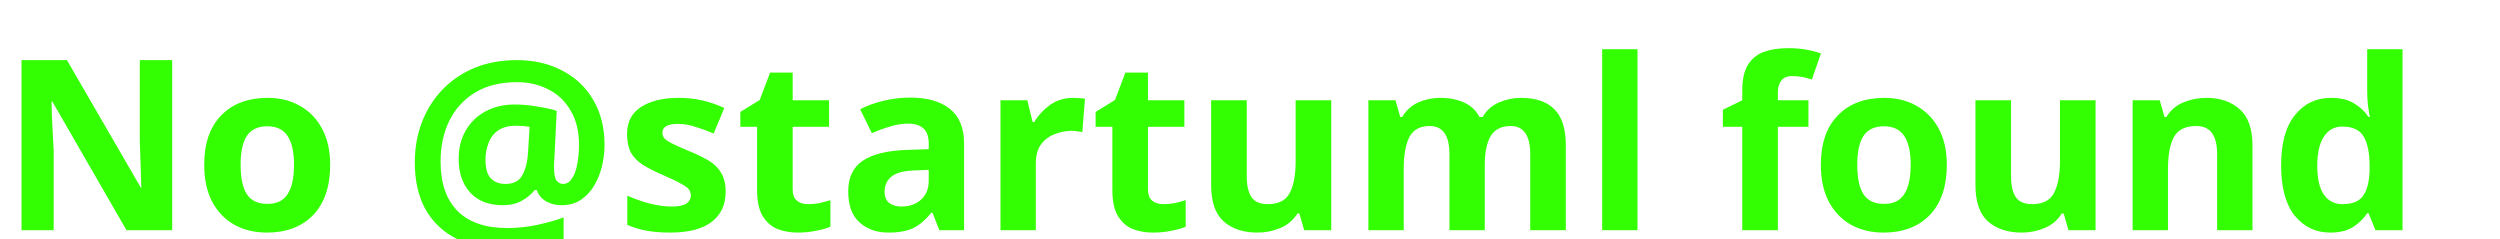
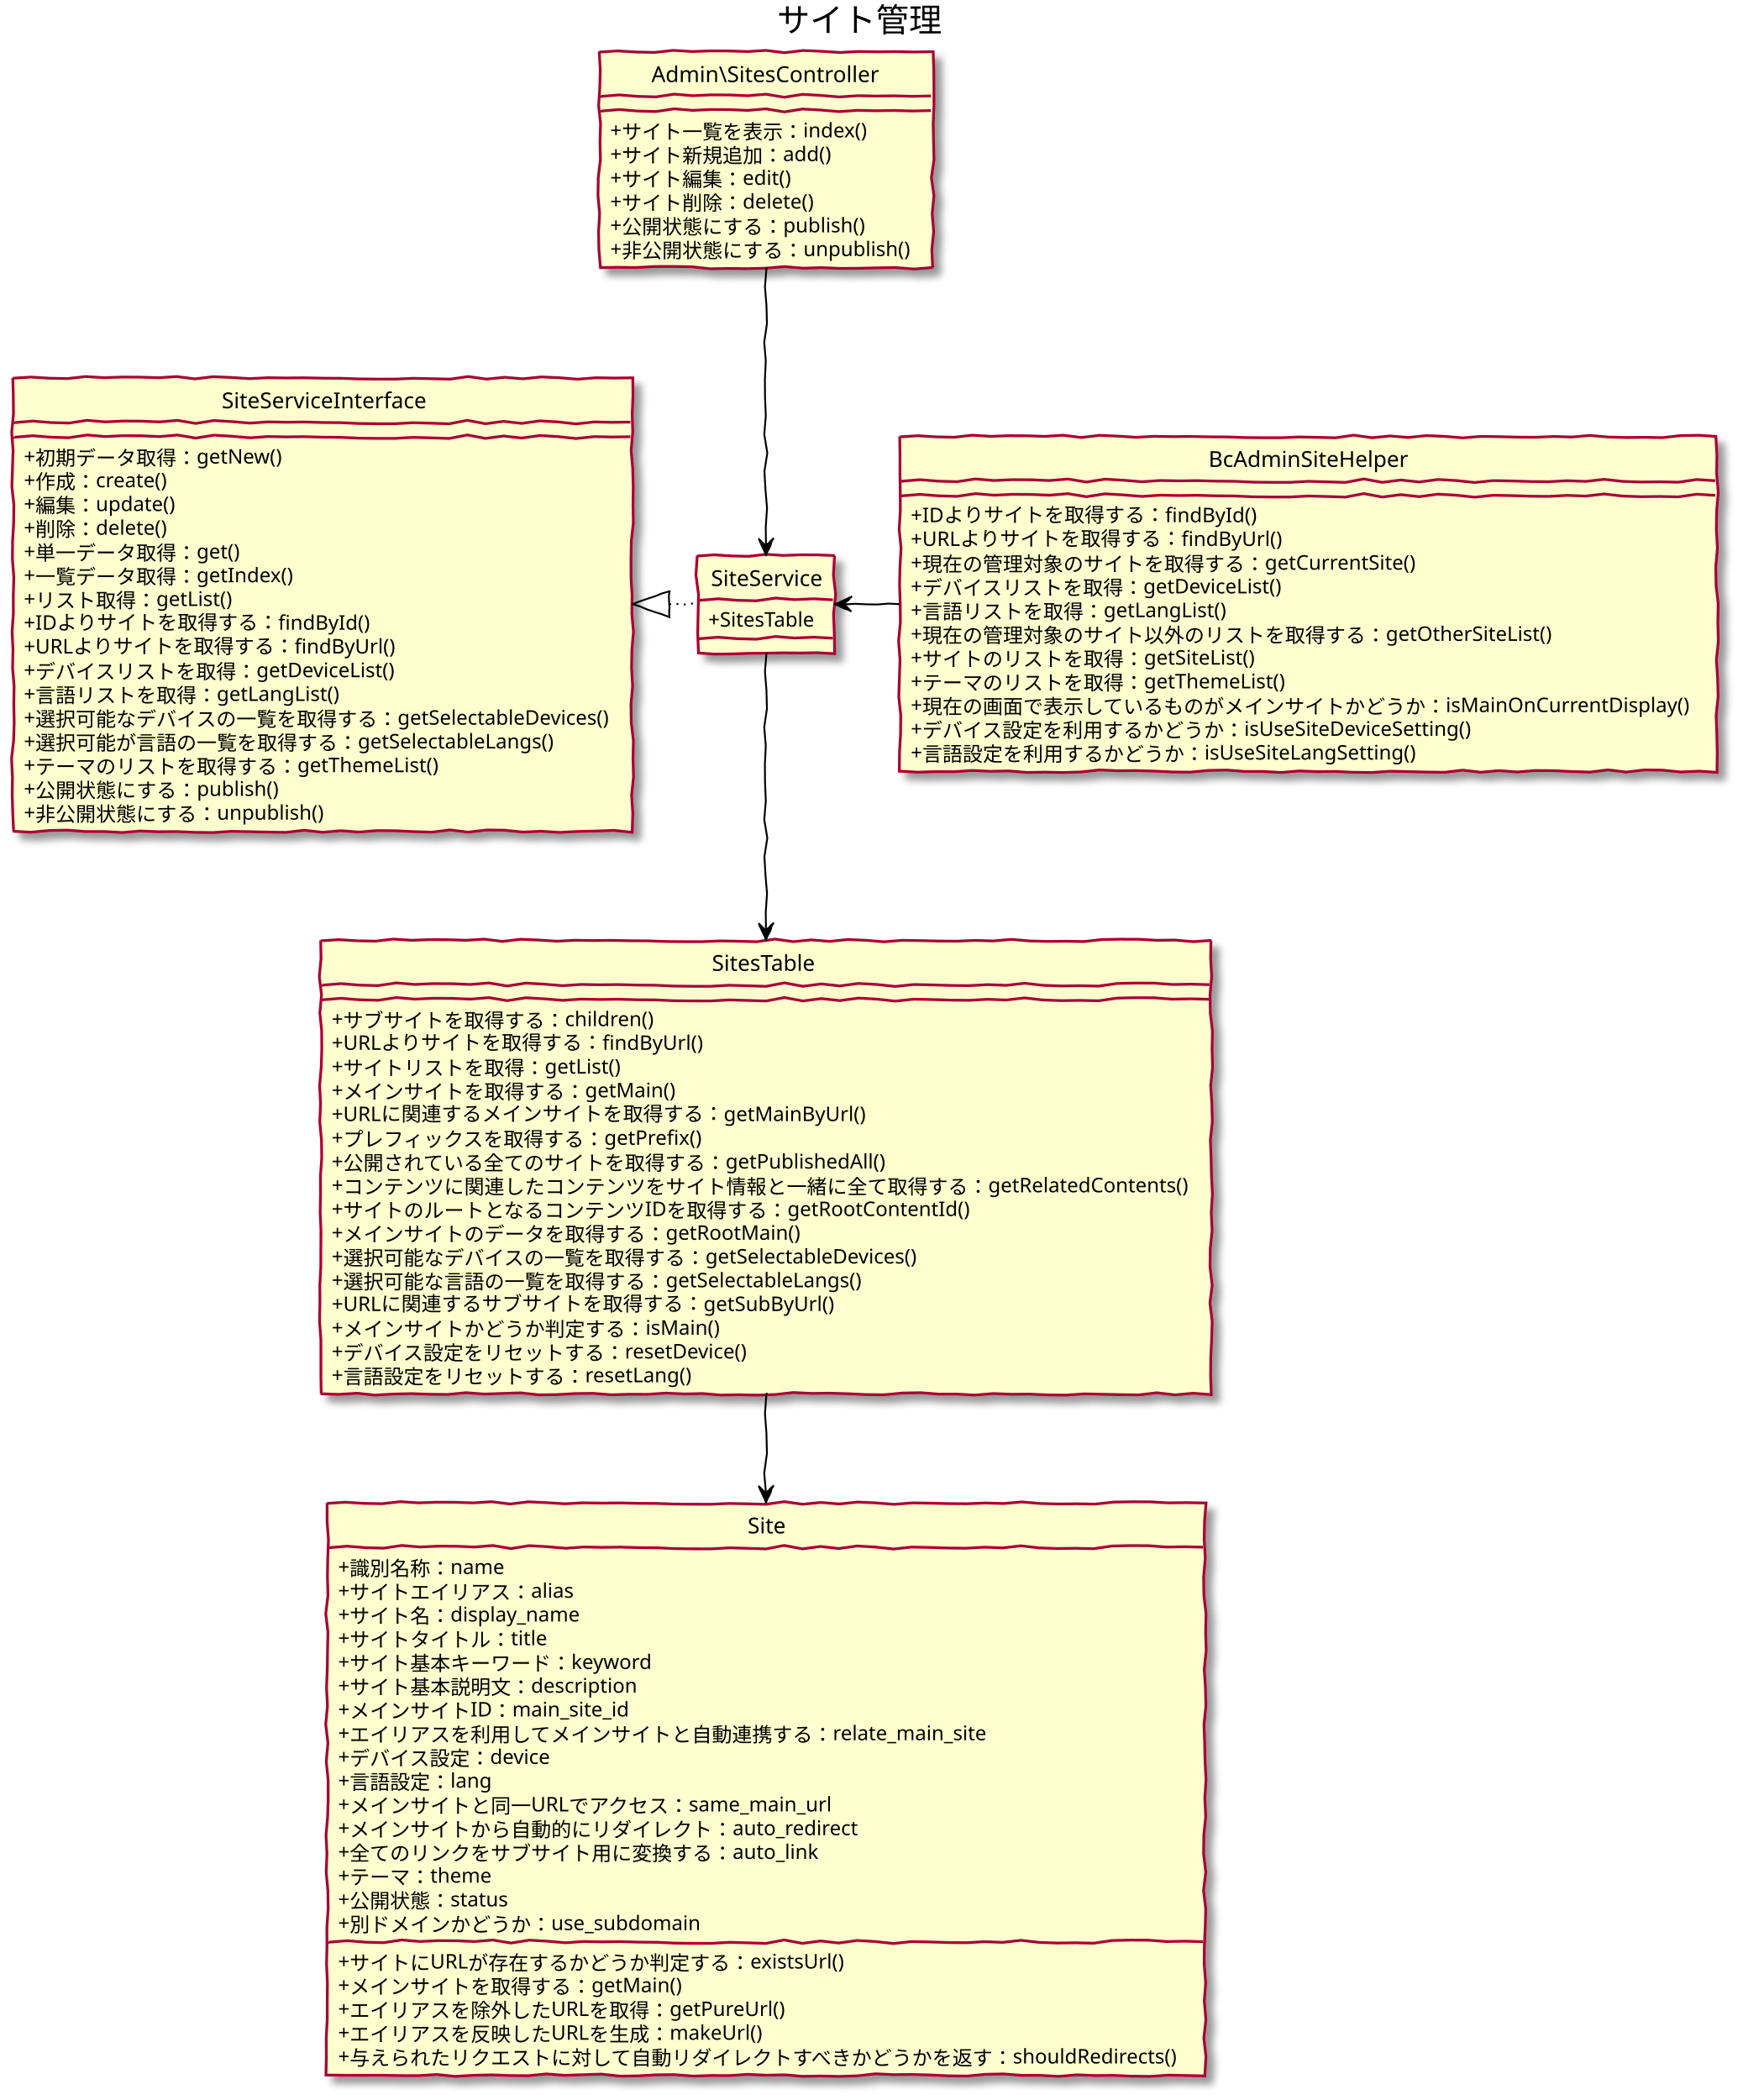
- <svg xmlns="http://www.w3.org/2000/svg" contentScriptType="application/ecmascript" contentStyleType="text/css" height="14px" preserveAspectRatio="none" style="width:147px;height:14px;background:#000000;" version="1.1" viewBox="0 0 147 14" width="147px" zoomAndPan="magnify">
-   <defs />
+ <svg xmlns="http://www.w3.org/2000/svg" contentScriptType="application/ecmascript" contentStyleType="text/css" height="1146px" preserveAspectRatio="none" style="width:951px;height:1146px;background:#FFFFFF;" version="1.1" viewBox="0 0 951 1146" width="951px" zoomAndPan="magnify">
+   <defs>
+     <filter height="300%" id="fmrktmdhdxutg" width="300%" x="-1" y="-1">
+       <feGaussianBlur result="blurOut" stdDeviation="2.0" />
+       <feColorMatrix in="blurOut" result="blurOut2" type="matrix" values="0 0 0 0 0 0 0 0 0 0 0 0 0 0 0 0 0 0 .4 0" />
+       <feOffset dx="4.0" dy="4.0" in="blurOut2" result="blurOut3" />
+       <feBlend in="SourceGraphic" in2="blurOut3" mode="normal" />
+     </filter>
+   </defs>
  <g>
-     <text fill="#33FF02" font-family="sans-serif" font-size="14" font-weight="bold" lengthAdjust="spacingAndGlyphs" textLength="146" x="0" y="13.535">No @startuml found</text>
+     <text fill="#000000" font-family="sans-serif" font-size="18" lengthAdjust="spacing" textLength="90" x="424" y="17.402">サイト管理</text>
+     <polygon fill="#FEFECE" filter="url(#fmrktmdhdxutg)" points="327,28.199,327,28.409,337.111,27.785,347.222,28.392,357.333,28.599,367.444,27.486,377.556,28.122,387.667,27.773,397.778,27.816,407.889,28.131,418,27.508,428.111,28.753,438.222,27.569,448.333,28.002,458.444,28.631,468.556,28.113,478.667,28.267,488.778,28.167,498.889,28.378,509,28.199,509.239,28.199,509.586,38.021,509.671,47.843,509.679,57.665,509.255,67.487,509.464,77.309,509.702,87.131,508.279,96.953,509.678,106.775,508.704,116.597,509.534,126.419,508.505,136.241,509,146.062,509,145.994,498.889,146.804,488.778,146.014,478.667,146.168,468.556,146.401,458.444,146.479,448.333,146.059,438.222,146.35,428.111,145.49,418,146.347,407.889,146.611,397.778,146.507,387.667,146.675,377.556,145.579,367.444,145.41,357.333,145.441,347.222,146.004,337.111,145.866,327,146.062,327.681,146.062,326.825,136.241,326.657,126.419,327.228,116.597,326.333,106.775,326.481,96.953,327.649,87.131,327.436,77.309,327.735,67.487,326.678,57.665,327.319,47.843,327.59,38.021,327,28.199" style="stroke:#A80036;stroke-width:1.5;" />
+     <text fill="#000000" font-family="sans-serif" font-size="12" lengthAdjust="spacing" textLength="125" x="355.5" y="44.801">Admin\SitesController</text>
+     <path d="M328,52.332 L328,52.612 L338,51.78 L348,52.59 L358,52.865 L368,51.381 L378,52.228 L388,51.763 L398,51.821 L408,52.241 L418,51.41 L428,53.07 L438,51.492 L448,52.068 L458,52.908 L468,52.218 L478,52.423 L488,52.289 L498,52.57 L508,52.332 " fill="#FEFECE" style="stroke:#A80036;stroke-width:1.5;" />
+     <path d="M328,60.332 L328,60.612 L338,59.78 L348,60.59 L358,60.865 L368,59.381 L378,60.228 L388,59.763 L398,59.821 L408,60.241 L418,59.41 L428,61.07 L438,59.492 L448,60.068 L458,60.908 L468,60.218 L478,60.423 L488,60.289 L498,60.57 L508,60.332 " fill="#FEFECE" style="stroke:#A80036;stroke-width:1.5;" />
+     <text fill="#000000" font-family="sans-serif" font-size="11" lengthAdjust="spacing" textLength="146" x="333" y="74.967">+サイト一覧を表示：index()</text>
+     <text fill="#000000" font-family="sans-serif" font-size="11" lengthAdjust="spacing" textLength="125" x="333" y="87.922">+サイト新規追加：add()</text>
+     <text fill="#000000" font-family="sans-serif" font-size="11" lengthAdjust="spacing" textLength="103" x="333" y="100.877">+サイト編集：edit()</text>
+     <text fill="#000000" font-family="sans-serif" font-size="11" lengthAdjust="spacing" textLength="115" x="333" y="113.832">+サイト削除：delete()</text>
+     <text fill="#000000" font-family="sans-serif" font-size="11" lengthAdjust="spacing" textLength="145" x="333" y="126.787">+公開状態にする：publish()</text>
+     <text fill="#000000" font-family="sans-serif" font-size="11" lengthAdjust="spacing" textLength="170" x="333" y="139.742">+非公開状態にする：unpublish()</text>
+     <polygon fill="#FEFECE" filter="url(#fmrktmdhdxutg)" points="491,238.199,491,238.409,500.911,237.785,510.822,238.393,520.733,238.599,530.644,237.486,540.556,238.121,550.467,237.773,560.378,237.816,570.289,238.131,580.2,237.508,590.111,238.753,600.022,237.569,609.933,238.001,619.844,238.631,629.756,238.113,639.667,238.268,649.578,238.167,659.489,238.378,669.4,238.438,679.311,238.785,689.222,238.87,699.133,238.879,709.044,238.454,718.956,238.663,728.867,238.901,738.778,237.478,748.689,238.878,758.6,237.903,768.511,238.733,778.422,237.704,788.333,238.131,798.244,238.941,808.156,238.15,818.067,238.304,827.978,238.538,837.889,238.615,847.8,238.195,857.711,238.486,867.622,237.627,877.533,238.484,887.444,238.747,897.356,238.644,907.267,238.812,917.178,237.716,927.089,237.547,937,238.199,936.379,238.199,936.941,248.346,936.803,258.492,937.681,268.639,936.825,278.786,936.657,288.932,937.228,299.079,936.333,309.225,936.481,319.372,937.649,329.519,937.436,339.665,937.735,349.812,936.678,359.958,937.319,370.105,937.59,380.252,936.528,390.398,936.904,400.545,937.126,410.691,937,420.838,937,421.49,927.089,420.834,917.178,421.3,907.267,420.284,897.356,420.161,887.444,421.341,877.533,420.121,867.622,421.347,857.711,421.045,847.8,420.57,837.889,420.484,827.978,421.297,818.067,420.539,808.156,421.43,798.244,420.285,788.333,421.455,778.422,421.322,768.511,421.083,758.6,420.885,748.689,421.565,738.778,421.452,728.867,421.007,718.956,421.106,709.044,420.708,699.133,421.554,689.222,420.993,679.311,421.01,669.4,420.229,659.489,420.433,649.578,421.369,639.667,421.268,629.756,420.795,619.844,420.516,609.933,420.619,600.022,420.152,590.111,421.253,580.2,421.577,570.289,421.364,560.378,421.533,550.467,420.701,540.556,420.925,530.644,420.45,520.733,421.122,510.822,421.085,500.911,421.39,491,420.838,490.77,420.838,490.866,410.691,491.443,400.545,491.567,390.398,490.488,380.252,490.806,370.105,491.149,359.958,490.389,349.812,491.353,339.665,491.258,329.519,490.899,319.372,491.142,309.225,491.729,299.079,490.687,288.932,491.315,278.786,491.286,268.639,491.116,258.492,491.141,248.346,491,238.199" style="stroke:#A80036;stroke-width:1.5;" />
+     <text fill="#000000" font-family="sans-serif" font-size="12" lengthAdjust="spacing" textLength="109" x="659.5" y="254.801">BcAdminSiteHelper</text>
+     <path d="M492,262.332 L492,262.612 L502.091,261.78 L512.182,262.59 L522.273,262.865 L532.364,261.381 L542.455,262.228 L552.545,261.763 L562.636,261.821 L572.727,262.241 L582.818,261.41 L592.909,263.07 L603,261.492 L613.091,262.068 L623.182,262.908 L633.273,262.218 L643.364,262.423 L653.455,262.289 L663.545,262.57 L673.636,262.651 L683.727,263.113 L693.818,263.227 L703.909,263.238 L714,262.671 L724.091,262.95 L734.182,263.268 L744.273,261.37 L754.364,263.237 L764.455,261.937 L774.545,263.044 L784.636,261.672 L794.727,262.241 L804.818,263.321 L814.909,262.267 L825,262.472 L835.091,262.784 L845.182,262.887 L855.273,262.327 L865.364,262.715 L875.455,261.569 L885.545,262.711 L895.636,263.063 L905.727,262.925 L915.818,263.149 L925.909,261.688 L936,262.332 " fill="#FEFECE" style="stroke:#A80036;stroke-width:1.5;" />
+     <path d="M492,270.332 L492,270.612 L502.091,269.78 L512.182,270.59 L522.273,270.865 L532.364,269.381 L542.455,270.228 L552.545,269.763 L562.636,269.821 L572.727,270.241 L582.818,269.41 L592.909,271.07 L603,269.492 L613.091,270.068 L623.182,270.908 L633.273,270.218 L643.364,270.423 L653.455,270.289 L663.545,270.57 L673.636,270.651 L683.727,271.113 L693.818,271.227 L703.909,271.238 L714,270.671 L724.091,270.95 L734.182,271.268 L744.273,269.37 L754.364,271.237 L764.455,269.937 L774.545,271.044 L784.636,269.672 L794.727,270.241 L804.818,271.321 L814.909,270.267 L825,270.472 L835.091,270.784 L845.182,270.887 L855.273,270.327 L865.364,270.715 L875.455,269.569 L885.545,270.711 L895.636,271.063 L905.727,270.925 L915.818,271.149 L925.909,269.688 L936,270.332 " fill="#FEFECE" style="stroke:#A80036;stroke-width:1.5;" />
+     <text fill="#000000" font-family="sans-serif" font-size="11" lengthAdjust="spacing" textLength="192" x="497" y="284.967">+IDよりサイトを取得する：findById()</text>
+     <text fill="#000000" font-family="sans-serif" font-size="11" lengthAdjust="spacing" textLength="208" x="497" y="297.922">+URLよりサイトを取得する：findByUrl()</text>
+     <text fill="#000000" font-family="sans-serif" font-size="11" lengthAdjust="spacing" textLength="282" x="497" y="310.877">+現在の管理対象のサイトを取得する：getCurrentSite()</text>
+     <text fill="#000000" font-family="sans-serif" font-size="11" lengthAdjust="spacing" textLength="209" x="497" y="323.832">+デバイスリストを取得：getDeviceList()</text>
+     <text fill="#000000" font-family="sans-serif" font-size="11" lengthAdjust="spacing" textLength="178" x="497" y="336.787">+言語リストを取得：getLangList()</text>
+     <text fill="#000000" font-family="sans-serif" font-size="11" lengthAdjust="spacing" textLength="356" x="497" y="349.742">+現在の管理対象のサイト以外のリストを取得する：getOtherSiteList()</text>
+     <text fill="#000000" font-family="sans-serif" font-size="11" lengthAdjust="spacing" textLength="193" x="497" y="362.697">+サイトのリストを取得：getSiteList()</text>
+     <text fill="#000000" font-family="sans-serif" font-size="11" lengthAdjust="spacing" textLength="210" x="497" y="375.652">+テーマのリストを取得：getThemeList()</text>
+     <text fill="#000000" font-family="sans-serif" font-size="11" lengthAdjust="spacing" textLength="434" x="497" y="388.607">+現在の画面で表示しているものがメインサイトかどうか：isMainOnCurrentDisplay()</text>
+     <text fill="#000000" font-family="sans-serif" font-size="11" lengthAdjust="spacing" textLength="313" x="497" y="401.562">+デバイス設定を利用するかどうか：isUseSiteDeviceSetting()</text>
+     <text fill="#000000" font-family="sans-serif" font-size="11" lengthAdjust="spacing" textLength="282" x="497" y="414.518">+言語設定を利用するかどうか：isUseSiteLangSetting()</text>
+     <polygon fill="#FEFECE" filter="url(#fmrktmdhdxutg)" points="380.5,303.199,380.5,303.409,389.875,302.785,399.25,303.392,408.625,303.599,418,302.486,427.375,303.122,436.75,302.773,446.125,302.816,455.5,303.199,455.432,303.199,454.809,313.817,456.054,324.434,454.87,335.052,455.302,345.67,455.5,356.287,455.5,356.719,446.125,356.201,436.75,356.355,427.375,356.255,418,356.466,408.625,356.526,399.25,356.873,389.875,356.958,380.5,356.287,381.179,356.287,380.755,345.67,380.964,335.052,381.202,324.434,379.779,313.817,380.5,303.199" style="stroke:#A80036;stroke-width:1.5;" />
+     <text fill="#000000" font-family="sans-serif" font-size="12" lengthAdjust="spacing" textLength="60" x="388" y="319.801">SiteService</text>
+     <path d="M381.5,327.332 L381.5,327.612 L391.929,326.78 L402.357,327.59 L412.786,327.865 L423.214,326.381 L433.643,327.228 L444.071,326.763 L454.5,327.332 " fill="#FEFECE" style="stroke:#A80036;stroke-width:1.5;" />
+     <text fill="#000000" font-family="sans-serif" font-size="11" lengthAdjust="spacing" textLength="63" x="386.5" y="341.967">+SitesTable</text>
+     <path d="M381.5,348.287 L381.5,348.567 L391.929,347.735 L402.357,348.545 L412.786,348.82 L423.214,347.336 L433.643,348.183 L444.071,347.719 L454.5,348.287 " fill="#FEFECE" style="stroke:#A80036;stroke-width:1.5;" />
+     <polygon fill="#FEFECE" filter="url(#fmrktmdhdxutg)" points="7,206.199,7,206.409,16.941,205.785,26.882,206.393,36.824,206.599,46.765,205.486,56.706,206.121,66.647,205.773,76.588,205.816,86.529,206.131,96.471,205.508,106.412,206.753,116.353,205.569,126.294,206.001,136.235,206.631,146.177,206.113,156.118,206.268,166.059,206.167,176,206.378,185.941,206.438,195.882,206.785,205.823,206.87,215.765,206.879,225.706,206.454,235.647,206.663,245.588,206.901,255.529,205.478,265.471,206.878,275.412,205.903,285.353,206.733,295.294,205.704,305.235,206.131,315.176,206.941,325.118,206.15,335.059,206.304,345,206.199,345.339,206.199,345.416,216.096,344.996,225.992,345.287,235.889,344.428,245.786,345.284,255.682,345.548,265.579,345.445,275.475,345.613,285.372,344.517,295.268,344.348,305.165,344.379,315.061,344.941,324.958,344.803,334.854,345.681,344.751,344.825,354.648,344.657,364.544,345.228,374.441,344.333,384.337,344.481,394.234,345.649,404.13,345.436,414.027,345.735,423.924,344.678,433.82,345.319,443.717,345,453.613,345,454.204,335.059,453.141,325.118,453.517,315.176,453.739,305.235,454.265,295.294,453.609,285.353,454.076,275.412,453.06,265.471,452.936,255.529,454.117,245.588,452.896,235.647,454.122,225.706,453.82,215.765,453.345,205.823,453.26,195.882,454.072,185.941,453.314,176,454.205,166.059,453.06,156.118,454.231,146.177,454.098,136.235,453.858,126.294,453.661,116.353,454.34,106.412,454.227,96.471,453.783,86.529,453.882,76.588,453.483,66.647,454.33,56.706,453.768,46.765,453.786,36.824,453.005,26.882,453.208,16.941,454.144,7,453.613,7.43,453.613,6.957,443.717,6.678,433.82,6.781,423.924,6.314,414.027,7.415,404.13,7.74,394.234,7.526,384.337,7.695,374.441,6.863,364.544,7.087,354.648,6.612,344.751,7.284,334.854,7.247,324.958,7.552,315.061,6.77,305.165,6.866,295.268,7.444,285.372,7.567,275.475,6.487,265.579,6.806,255.682,7.149,245.786,6.389,235.889,7.353,225.992,7.258,216.096,7,206.199" style="stroke:#A80036;stroke-width:1.5;" />
+     <text fill="#000000" font-family="sans-serif" font-size="12" lengthAdjust="spacing" textLength="110" x="121" y="222.801">SiteServiceInterface</text>
+     <path d="M8,230.332 L8,230.612 L17.882,229.78 L27.765,230.59 L37.647,230.865 L47.529,229.381 L57.412,230.228 L67.294,229.763 L77.177,229.821 L87.059,230.241 L96.941,229.41 L106.823,231.07 L116.706,229.492 L126.588,230.068 L136.471,230.908 L146.353,230.218 L156.235,230.423 L166.118,230.289 L176,230.57 L185.882,230.651 L195.765,231.113 L205.647,231.227 L215.529,231.238 L225.412,230.672 L235.294,230.95 L245.177,231.268 L255.059,229.37 L264.941,231.237 L274.824,229.937 L284.706,231.044 L294.588,229.672 L304.471,230.241 L314.353,231.321 L324.235,230.267 L334.118,230.472 L344,230.332 " fill="#FEFECE" style="stroke:#A80036;stroke-width:1.5;" />
+     <path d="M8,238.332 L8,238.612 L17.882,237.78 L27.765,238.59 L37.647,238.865 L47.529,237.381 L57.412,238.228 L67.294,237.763 L77.177,237.821 L87.059,238.241 L96.941,237.41 L106.823,239.07 L116.706,237.492 L126.588,238.068 L136.471,238.908 L146.353,238.218 L156.235,238.423 L166.118,238.289 L176,238.57 L185.882,238.651 L195.765,239.113 L205.647,239.227 L215.529,239.238 L225.412,238.672 L235.294,238.95 L245.177,239.268 L255.059,237.37 L264.941,239.237 L274.824,237.937 L284.706,239.044 L294.588,237.672 L304.471,238.241 L314.353,239.321 L324.235,238.267 L334.118,238.472 L344,238.332 " fill="#FEFECE" style="stroke:#A80036;stroke-width:1.5;" />
+     <text fill="#000000" font-family="sans-serif" font-size="11" lengthAdjust="spacing" textLength="144" x="13" y="252.967">+初期データ取得：getNew()</text>
+     <text fill="#000000" font-family="sans-serif" font-size="11" lengthAdjust="spacing" textLength="83" x="13" y="265.922">+作成：create()</text>
+     <text fill="#000000" font-family="sans-serif" font-size="11" lengthAdjust="spacing" textLength="87" x="13" y="278.877">+編集：update()</text>
+     <text fill="#000000" font-family="sans-serif" font-size="11" lengthAdjust="spacing" textLength="82" x="13" y="291.832">+削除：delete()</text>
+     <text fill="#000000" font-family="sans-serif" font-size="11" lengthAdjust="spacing" textLength="122" x="13" y="304.787">+単一データ取得：get()</text>
+     <text fill="#000000" font-family="sans-serif" font-size="11" lengthAdjust="spacing" textLength="152" x="13" y="317.742">+一覧データ取得：getIndex()</text>
+     <text fill="#000000" font-family="sans-serif" font-size="11" lengthAdjust="spacing" textLength="119" x="13" y="330.697">+リスト取得：getList()</text>
+     <text fill="#000000" font-family="sans-serif" font-size="11" lengthAdjust="spacing" textLength="192" x="13" y="343.652">+IDよりサイトを取得する：findById()</text>
+     <text fill="#000000" font-family="sans-serif" font-size="11" lengthAdjust="spacing" textLength="208" x="13" y="356.607">+URLよりサイトを取得する：findByUrl()</text>
+     <text fill="#000000" font-family="sans-serif" font-size="11" lengthAdjust="spacing" textLength="209" x="13" y="369.562">+デバイスリストを取得：getDeviceList()</text>
+     <text fill="#000000" font-family="sans-serif" font-size="11" lengthAdjust="spacing" textLength="178" x="13" y="382.518">+言語リストを取得：getLangList()</text>
+     <text fill="#000000" font-family="sans-serif" font-size="11" lengthAdjust="spacing" textLength="326" x="13" y="395.473">+選択可能なデバイスの一覧を取得する：getSelectableDevices()</text>
+     <text fill="#000000" font-family="sans-serif" font-size="11" lengthAdjust="spacing" textLength="295" x="13" y="408.428">+選択可能が言語の一覧を取得する：getSelectableLangs()</text>
+     <text fill="#000000" font-family="sans-serif" font-size="11" lengthAdjust="spacing" textLength="232" x="13" y="421.383">+テーマのリストを取得する：getThemeList()</text>
+     <text fill="#000000" font-family="sans-serif" font-size="11" lengthAdjust="spacing" textLength="145" x="13" y="434.338">+公開状態にする：publish()</text>
+     <text fill="#000000" font-family="sans-serif" font-size="11" lengthAdjust="spacing" textLength="170" x="13" y="447.293">+非公開状態にする：unpublish()</text>
+     <polygon fill="#FEFECE" filter="url(#fmrktmdhdxutg)" points="175,513.199,175,513.409,184.918,512.785,194.837,513.393,204.755,513.599,214.673,512.486,224.592,513.121,234.51,512.773,244.429,512.816,254.347,513.131,264.265,512.508,274.184,513.753,284.102,512.569,294.02,513.001,303.939,513.631,313.857,513.113,323.776,513.268,333.694,513.167,343.612,513.378,353.531,513.438,363.449,513.785,373.367,513.87,383.286,513.879,393.204,513.454,403.122,513.663,413.041,513.902,422.959,512.478,432.878,513.878,442.796,512.903,452.714,513.733,462.633,512.704,472.551,513.131,482.469,513.941,492.388,513.15,502.306,513.304,512.225,513.538,522.143,513.615,532.061,513.195,541.98,513.486,551.898,512.627,561.816,513.484,571.735,513.747,581.653,513.644,591.571,513.812,601.49,512.716,611.408,512.547,621.327,512.578,631.245,513.14,641.163,513.003,651.082,513.881,661,513.199,660.825,513.199,660.657,523.096,661.228,532.992,660.333,542.889,660.481,552.785,661.649,562.682,661.436,572.579,661.735,582.475,660.678,592.372,661.319,602.268,661.59,612.165,660.528,622.061,660.904,631.958,661.126,641.855,661.652,651.751,660.996,661.648,661.463,671.544,660.446,681.441,660.323,691.337,661.504,701.234,660.283,711.13,661.509,721.027,661.207,730.924,660.732,740.82,660.646,750.717,661,760.613,661,761.072,651.082,760.314,641.163,761.205,631.245,760.061,621.327,761.231,611.408,761.098,601.49,760.858,591.571,760.66,581.653,761.34,571.735,761.227,561.816,760.783,551.898,760.881,541.98,760.483,532.061,761.33,522.143,760.768,512.225,760.786,502.306,760.005,492.388,760.208,482.469,761.144,472.551,761.043,462.633,760.57,452.714,760.291,442.796,760.394,432.878,759.927,422.959,761.028,413.041,761.353,403.122,761.14,393.204,761.308,383.286,760.477,373.367,760.701,363.449,760.226,353.531,760.897,343.612,760.86,333.694,761.166,323.776,760.384,313.857,760.479,303.939,761.057,294.02,761.181,284.102,760.101,274.184,760.419,264.265,760.763,254.347,760.002,244.429,760.967,234.51,760.871,224.592,760.513,214.673,760.755,204.755,761.342,194.837,760.3,184.918,760.928,175,760.613,175.286,760.613,175.116,750.717,175.141,740.82,175.113,730.924,174.376,721.027,174.599,711.13,174.538,701.234,175.064,691.337,175.088,681.441,175.162,671.544,174.709,661.648,174.933,651.751,174.88,641.855,175.577,631.958,175.427,622.061,174.514,612.165,174.927,602.268,174.423,592.372,175.288,582.475,175.608,572.579,175.545,562.682,174.564,552.785,175.464,542.889,174.257,532.992,175.2,523.096,175,513.199" style="stroke:#A80036;stroke-width:1.5;" />
+     <text fill="#000000" font-family="sans-serif" font-size="12" lengthAdjust="spacing" textLength="59" x="388.5" y="529.801">SitesTable</text>
+     <path d="M176,537.332 L176,537.612 L186.083,536.78 L196.167,537.59 L206.25,537.865 L216.333,536.381 L226.417,537.228 L236.5,536.763 L246.583,536.821 L256.667,537.241 L266.75,536.41 L276.833,538.07 L286.917,536.492 L297,537.068 L307.083,537.908 L317.167,537.218 L327.25,537.423 L337.333,537.289 L347.417,537.57 L357.5,537.651 L367.583,538.113 L377.667,538.227 L387.75,538.238 L397.833,537.672 L407.917,537.95 L418,538.268 L428.083,536.37 L438.167,538.237 L448.25,536.937 L458.333,538.044 L468.417,536.672 L478.5,537.241 L488.583,538.321 L498.667,537.267 L508.75,537.472 L518.833,537.784 L528.917,537.887 L539,537.327 L549.083,537.715 L559.167,536.569 L569.25,537.711 L579.333,538.063 L589.417,537.925 L599.5,538.149 L609.583,536.688 L619.667,536.462 L629.75,536.504 L639.833,537.254 L649.917,537.07 L660,537.332 " fill="#FEFECE" style="stroke:#A80036;stroke-width:1.5;" />
+     <path d="M176,545.332 L176,545.612 L186.083,544.78 L196.167,545.59 L206.25,545.865 L216.333,544.381 L226.417,545.228 L236.5,544.763 L246.583,544.821 L256.667,545.241 L266.75,544.41 L276.833,546.07 L286.917,544.492 L297,545.068 L307.083,545.908 L317.167,545.218 L327.25,545.423 L337.333,545.289 L347.417,545.57 L357.5,545.651 L367.583,546.113 L377.667,546.227 L387.75,546.238 L397.833,545.672 L407.917,545.95 L418,546.268 L428.083,544.37 L438.167,546.237 L448.25,544.937 L458.333,546.044 L468.417,544.672 L478.5,545.241 L488.583,546.321 L498.667,545.267 L508.75,545.472 L518.833,545.784 L528.917,545.887 L539,545.327 L549.083,545.715 L559.167,544.569 L569.25,545.711 L579.333,546.063 L589.417,545.925 L599.5,546.149 L609.583,544.688 L619.667,544.462 L629.75,544.504 L639.833,545.254 L649.917,545.07 L660,545.332 " fill="#FEFECE" style="stroke:#A80036;stroke-width:1.5;" />
+     <text fill="#000000" font-family="sans-serif" font-size="11" lengthAdjust="spacing" textLength="182" x="181" y="559.967">+サブサイトを取得する：children()</text>
+     <text fill="#000000" font-family="sans-serif" font-size="11" lengthAdjust="spacing" textLength="208" x="181" y="572.922">+URLよりサイトを取得する：findByUrl()</text>
+     <text fill="#000000" font-family="sans-serif" font-size="11" lengthAdjust="spacing" textLength="163" x="181" y="585.877">+サイトリストを取得：getList()</text>
+     <text fill="#000000" font-family="sans-serif" font-size="11" lengthAdjust="spacing" textLength="191" x="181" y="598.832">+メインサイトを取得する：getMain()</text>
+     <text fill="#000000" font-family="sans-serif" font-size="11" lengthAdjust="spacing" textLength="295" x="181" y="611.787">+URLに関連するメインサイトを取得する：getMainByUrl()</text>
+     <text fill="#000000" font-family="sans-serif" font-size="11" lengthAdjust="spacing" textLength="208" x="181" y="624.742">+プレフィックスを取得する：getPrefix()</text>
+     <text fill="#000000" font-family="sans-serif" font-size="11" lengthAdjust="spacing" textLength="309" x="181" y="637.697">+公開されている全てのサイトを取得する：getPublishedAll()</text>
+     <text fill="#000000" font-family="sans-serif" font-size="11" lengthAdjust="spacing" textLength="474" x="181" y="650.652">+コンテンツに関連したコンテンツをサイト情報と一緒に全て取得する：getRelatedContents()</text>
+     <text fill="#000000" font-family="sans-serif" font-size="11" lengthAdjust="spacing" textLength="354" x="181" y="663.607">+サイトのルートとなるコンテンツIDを取得する：getRootContentId()</text>
+     <text fill="#000000" font-family="sans-serif" font-size="11" lengthAdjust="spacing" textLength="260" x="181" y="676.562">+メインサイトのデータを取得する：getRootMain()</text>
+     <text fill="#000000" font-family="sans-serif" font-size="11" lengthAdjust="spacing" textLength="326" x="181" y="689.518">+選択可能なデバイスの一覧を取得する：getSelectableDevices()</text>
+     <text fill="#000000" font-family="sans-serif" font-size="11" lengthAdjust="spacing" textLength="295" x="181" y="702.473">+選択可能な言語の一覧を取得する：getSelectableLangs()</text>
+     <text fill="#000000" font-family="sans-serif" font-size="11" lengthAdjust="spacing" textLength="279" x="181" y="715.428">+URLに関連するサブサイトを取得する：getSubByUrl()</text>
+     <text fill="#000000" font-family="sans-serif" font-size="11" lengthAdjust="spacing" textLength="216" x="181" y="728.383">+メインサイトかどうか判定する：isMain()</text>
+     <text fill="#000000" font-family="sans-serif" font-size="11" lengthAdjust="spacing" textLength="233" x="181" y="741.338">+デバイス設定をリセットする：resetDevice()</text>
+     <text fill="#000000" font-family="sans-serif" font-size="11" lengthAdjust="spacing" textLength="202" x="181" y="754.293">+言語設定をリセットする：resetLang()</text>
+     <polygon fill="#FEFECE" filter="url(#fmrktmdhdxutg)" points="178.5,820.199,178.5,820.409,188.479,819.785,198.458,820.393,208.438,820.599,218.417,819.486,228.396,820.121,238.375,819.773,248.354,819.816,258.333,820.131,268.312,819.508,278.292,820.753,288.271,819.569,298.25,820.001,308.229,820.631,318.208,820.113,328.188,820.268,338.167,820.167,348.146,820.378,358.125,820.438,368.104,820.785,378.083,820.87,388.062,820.879,398.042,820.454,408.021,820.663,418,820.902,427.979,819.478,437.958,820.878,447.938,819.903,457.917,820.733,467.896,819.704,477.875,820.131,487.854,820.941,497.833,820.15,507.812,820.304,517.792,820.538,527.771,820.615,537.75,820.195,547.729,820.486,557.708,819.627,567.688,820.484,577.667,820.747,587.646,820.644,597.625,820.812,607.604,819.716,617.583,819.547,627.562,819.578,637.542,820.14,647.521,820.003,657.5,820.199,658.181,820.199,657.325,830.27,657.157,840.341,657.728,850.411,656.833,860.482,656.981,870.552,658.149,880.623,657.936,890.694,658.235,900.764,657.178,910.835,657.819,920.905,658.09,930.976,657.028,941.047,657.404,951.117,657.626,961.188,658.152,971.259,657.496,981.329,657.963,991.4,656.946,1001.471,656.823,1011.541,658.004,1021.612,656.783,1031.682,658.009,1041.753,657.707,1051.824,657.232,1061.894,657.146,1071.965,657.959,1082.035,657.201,1092.106,658.092,1102.177,656.947,1112.247,658.117,1122.318,657.5,1132.389,657.5,1132.873,647.521,1132.634,637.542,1132.436,627.562,1133.115,617.583,1133.002,607.604,1132.558,597.625,1132.657,587.646,1132.258,577.667,1133.105,567.688,1132.543,557.708,1132.561,547.729,1131.78,537.75,1131.983,527.771,1132.919,517.792,1132.818,507.812,1132.346,497.833,1132.066,487.854,1132.17,477.875,1131.703,467.896,1132.803,457.917,1133.128,447.938,1132.915,437.958,1133.084,427.979,1132.252,418,1132.476,408.021,1132.001,398.042,1132.673,388.062,1132.635,378.083,1132.941,368.104,1132.159,358.125,1132.254,348.146,1132.832,338.167,1132.956,328.188,1131.876,318.208,1132.195,308.229,1132.538,298.25,1131.778,288.271,1132.742,278.292,1132.647,268.312,1132.288,258.333,1132.531,248.354,1133.117,238.375,1132.076,228.396,1132.704,218.417,1132.674,208.438,1132.504,198.458,1132.53,188.479,1132.502,178.5,1132.389,177.876,1132.389,178.099,1122.318,178.038,1112.247,178.564,1102.177,178.588,1092.106,178.662,1082.035,178.209,1071.965,178.433,1061.894,178.38,1051.824,179.077,1041.753,178.927,1031.682,178.014,1021.612,178.427,1011.541,177.923,1001.471,178.788,991.4,179.108,981.329,179.045,971.259,178.064,961.188,178.964,951.117,177.757,941.047,178.7,930.976,178.201,920.905,178.597,910.835,178.74,900.764,178.972,890.694,177.78,880.623,178.976,870.552,178.678,860.482,178.855,850.411,179.248,840.341,178.506,830.27,178.5,820.199" style="stroke:#A80036;stroke-width:1.5;" />
+     <text fill="#000000" font-family="sans-serif" font-size="12" lengthAdjust="spacing" textLength="20" x="408" y="836.801">Site</text>
+     <path d="M179.5,844.332 L179.5,844.612 L189.438,843.78 L199.375,844.59 L209.312,844.865 L219.25,843.381 L229.188,844.228 L239.125,843.763 L249.062,843.821 L259,844.241 L268.938,843.41 L278.875,845.07 L288.812,843.492 L298.75,844.068 L308.688,844.908 L318.625,844.218 L328.562,844.423 L338.5,844.289 L348.438,844.57 L358.375,844.651 L368.312,845.113 L378.25,845.227 L388.188,845.238 L398.125,844.672 L408.062,844.95 L418,845.268 L427.938,843.37 L437.875,845.237 L447.812,843.937 L457.75,845.044 L467.688,843.672 L477.625,844.241 L487.562,845.321 L497.5,844.267 L507.438,844.472 L517.375,844.784 L527.312,844.887 L537.25,844.327 L547.188,844.715 L557.125,843.569 L567.062,844.711 L577,845.063 L586.938,844.925 L596.875,845.149 L606.812,843.688 L616.75,843.462 L626.688,843.504 L636.625,844.254 L646.562,844.07 L656.5,844.332 " fill="#FEFECE" style="stroke:#A80036;stroke-width:1.5;" />
+     <text fill="#000000" font-family="sans-serif" font-size="11" lengthAdjust="spacing" textLength="93" x="184.5" y="858.967">+識別名称：name</text>
+     <text fill="#000000" font-family="sans-serif" font-size="11" lengthAdjust="spacing" textLength="132" x="184.5" y="871.922">+サイトエイリアス：alias</text>
+     <text fill="#000000" font-family="sans-serif" font-size="11" lengthAdjust="spacing" textLength="137" x="184.5" y="884.877">+サイト名：display_name</text>
+     <text fill="#000000" font-family="sans-serif" font-size="11" lengthAdjust="spacing" textLength="117" x="184.5" y="897.832">+サイトタイトル：title</text>
+     <text fill="#000000" font-family="sans-serif" font-size="11" lengthAdjust="spacing" textLength="175" x="184.5" y="910.787">+サイト基本キーワード：keyword</text>
+     <text fill="#000000" font-family="sans-serif" font-size="11" lengthAdjust="spacing" textLength="169" x="184.5" y="923.742">+サイト基本説明文：description</text>
+     <text fill="#000000" font-family="sans-serif" font-size="11" lengthAdjust="spacing" textLength="164" x="184.5" y="936.697">+メインサイトID：main_site_id</text>
+     <text fill="#000000" font-family="sans-serif" font-size="11" lengthAdjust="spacing" textLength="360" x="184.5" y="949.652">+エイリアスを利用してメインサイトと自動連携する：relate_main_site</text>
+     <text fill="#000000" font-family="sans-serif" font-size="11" lengthAdjust="spacing" textLength="120" x="184.5" y="962.607">+デバイス設定：device</text>
+     <text fill="#000000" font-family="sans-serif" font-size="11" lengthAdjust="spacing" textLength="87" x="184.5" y="975.562">+言語設定：lang</text>
+     <text fill="#000000" font-family="sans-serif" font-size="11" lengthAdjust="spacing" textLength="276" x="184.5" y="988.518">+メインサイトと同一URLでアクセス：same_main_url</text>
+     <text fill="#000000" font-family="sans-serif" font-size="11" lengthAdjust="spacing" textLength="290" x="184.5" y="1001.473">+メインサイトから自動的にリダイレクト：auto_redirect</text>
+     <text fill="#000000" font-family="sans-serif" font-size="11" lengthAdjust="spacing" textLength="267" x="184.5" y="1014.428">+全てのリンクをサブサイト用に変換する：auto_link</text>
+     <text fill="#000000" font-family="sans-serif" font-size="11" lengthAdjust="spacing" textLength="86" x="184.5" y="1027.383">+テーマ：theme</text>
+     <text fill="#000000" font-family="sans-serif" font-size="11" lengthAdjust="spacing" textLength="97" x="184.5" y="1040.338">+公開状態：status</text>
+     <text fill="#000000" font-family="sans-serif" font-size="11" lengthAdjust="spacing" textLength="204" x="184.5" y="1053.293">+別ドメインかどうか：use_subdomain</text>
+     <path d="M179.5,1059.613 L179.5,1059.893 L189.438,1059.061 L199.375,1059.871 L209.312,1060.146 L219.25,1058.662 L229.188,1059.51 L239.125,1059.045 L249.062,1059.102 L259,1059.522 L268.938,1058.691 L278.875,1060.351 L288.812,1058.773 L298.75,1059.35 L308.688,1060.189 L318.625,1059.499 L328.562,1059.704 L338.5,1059.571 L348.438,1059.851 L358.375,1059.932 L368.312,1060.394 L378.25,1060.508 L388.188,1060.519 L398.125,1059.953 L408.062,1060.231 L418,1060.55 L427.938,1058.652 L437.875,1060.518 L447.812,1059.218 L457.75,1060.325 L467.688,1058.953 L477.625,1059.522 L487.562,1060.602 L497.5,1059.548 L507.438,1059.754 L517.375,1060.065 L527.312,1060.168 L537.25,1059.608 L547.188,1059.996 L557.125,1058.85 L567.062,1059.993 L577,1060.344 L586.938,1060.206 L596.875,1060.431 L606.812,1058.969 L616.75,1058.744 L626.688,1058.785 L636.625,1059.535 L646.562,1059.351 L656.5,1059.613 " fill="#FEFECE" style="stroke:#A80036;stroke-width:1.5;" />
+     <text fill="#000000" font-family="sans-serif" font-size="11" lengthAdjust="spacing" textLength="284" x="184.5" y="1074.248">+サイトにURLが存在するかどうか判定する：existsUrl()</text>
+     <text fill="#000000" font-family="sans-serif" font-size="11" lengthAdjust="spacing" textLength="191" x="184.5" y="1087.203">+メインサイトを取得する：getMain()</text>
+     <text fill="#000000" font-family="sans-serif" font-size="11" lengthAdjust="spacing" textLength="249" x="184.5" y="1100.158">+エイリアスを除外したURLを取得：getPureUrl()</text>
+     <text fill="#000000" font-family="sans-serif" font-size="11" lengthAdjust="spacing" textLength="236" x="184.5" y="1113.113">+エイリアスを反映したURLを生成：makeUrl()</text>
+     <text fill="#000000" font-family="sans-serif" font-size="11" lengthAdjust="spacing" textLength="467" x="184.5" y="1126.068">+与えられたリクエストに対して自動リダイレクトすべきかどうかを返す：shouldRedirects()</text>
+     <path d="M418,146.419 L418.28,146.419 L417.448,156.494 L418.258,166.569 L418.533,176.643 L417.049,186.718 L417.896,196.793 L417.431,206.867 L417.489,216.942 L417.909,227.017 L417.078,237.091 L418.738,247.166 L417.16,257.241 L417.736,267.315 L418.576,277.39 L417.886,287.465 L418,297.539 " fill="none" style="stroke:#000000;stroke-width:1.0;" />
+     <polygon fill="#000000" points="418,302.969,418.064,302.998,418.674,301.113,419.659,299.395,420.522,297.623,420.983,295.673,422,293.969,421.982,293.951,421.099,294.669,420.31,295.479,419.584,296.353,418.637,297.006,418,297.969,418.13,298.1,417.051,297.021,416.353,296.323,415.702,295.671,414.78,294.749,414,293.969,414.021,293.978,414.79,295.765,415.654,297.593,416.473,299.402,417.378,301.248,418,302.969" style="stroke:#000000;stroke-width:1.0;" />
+     <path d="M460.82,329.699 L460.82,329.793 L466.838,329.515 L472.856,329.785 L478.874,329.877 L484.892,329.382 L490.91,329.699 " fill="none" style="stroke:#000000;stroke-width:1.0;" />
+     <polygon fill="#000000" points="455.58,329.699,455.608,329.763,457.324,330.373,459.206,331.358,461.034,332.221,462.683,332.682,464.58,333.699,464.562,333.681,463.68,332.799,462.89,332.009,462.164,331.283,461.217,330.336,460.58,329.699,460.711,329.83,461.231,328.751,462.133,328.053,463.082,327.401,463.76,326.479,464.58,325.699,464.589,325.72,462.776,326.49,461.004,327.354,459.212,328.172,457.459,329.078,455.58,329.699" style="stroke:#000000;stroke-width:1.0;" />
+     <path d="M418,356.439 L418.28,356.439 L417.448,366.529 L418.258,376.619 L418.533,386.709 L417.049,396.799 L417.896,406.889 L417.431,416.979 L417.489,427.069 L417.909,437.159 L417.078,447.249 L418.738,457.339 L417.16,467.429 L417.736,477.519 L418.576,487.609 L417.886,497.699 L418,507.789 " fill="none" style="stroke:#000000;stroke-width:1.0;" />
+     <polygon fill="#000000" points="418,512.899,418.064,512.928,418.674,511.043,419.659,509.325,420.522,507.553,420.983,505.603,422,503.899,421.982,503.881,421.099,504.599,420.31,505.409,419.584,506.283,418.637,506.936,418,507.899,418.13,508.03,417.051,506.951,416.353,506.253,415.702,505.601,414.78,504.679,414,503.899,414.021,503.909,414.79,505.695,415.654,507.523,416.473,509.332,417.378,511.178,418,512.899" style="stroke:#000000;stroke-width:1.0;" />
+     <path d="M365.32,329.699 L365.32,329.793 L368.35,329.515 L371.38,329.785 L374.41,329.877 L377.44,329.382 L380.47,329.699 " fill="none" style="stroke:#000000;stroke-width:1.0;stroke-dasharray:1.0,3.0;" />
+     <polygon fill="none" points="365.21,336.699,365.233,336.765,361.164,335.169,357.231,333.96,353.254,332.625,349.131,330.875,345.21,329.699,345.201,329.675,349.163,328.165,353.168,326.779,357.202,325.478,361.134,323.882,365.21,322.699,365.394,322.699,365,325.499,365.144,328.299,365.354,331.099,365.181,333.899,365.21,336.699" style="stroke:#000000;stroke-width:1.0;" />
+     <path d="M418,760.499 L418.28,760.499 L417.448,771.359 L418.258,782.219 L418.533,793.079 L417.049,803.939 L418,814.799 " fill="none" style="stroke:#000000;stroke-width:1.0;" />
+     <polygon fill="#000000" points="418,819.939,418.064,819.968,418.674,818.083,419.659,816.365,420.522,814.593,420.983,812.643,422,810.939,421.982,810.921,421.099,811.639,420.31,812.449,419.584,813.323,418.637,813.976,418,814.939,418.13,815.07,417.051,813.991,416.353,813.293,415.702,812.641,414.78,811.719,414,810.939,414.021,810.948,414.79,812.735,415.654,814.563,416.473,816.372,417.378,818.218,418,819.939" style="stroke:#000000;stroke-width:1.0;" />
  </g>
</svg>
